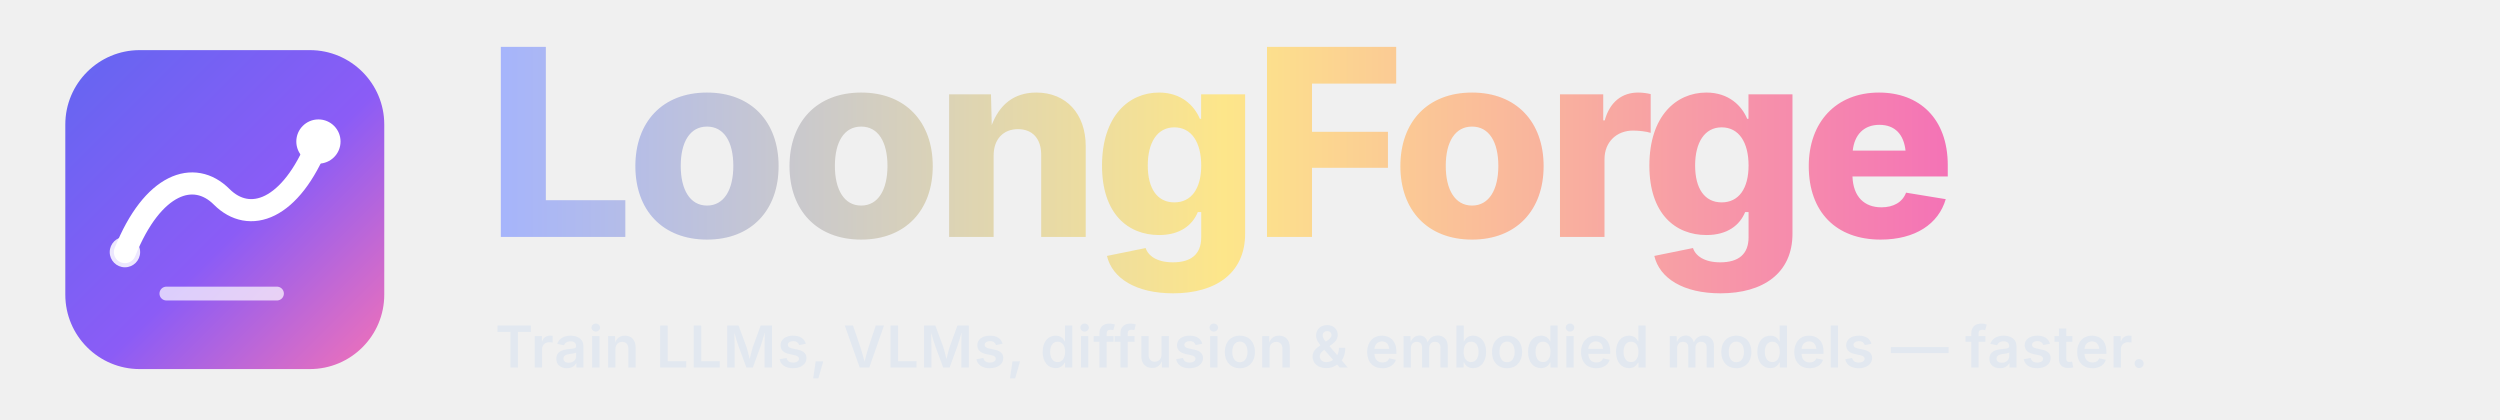
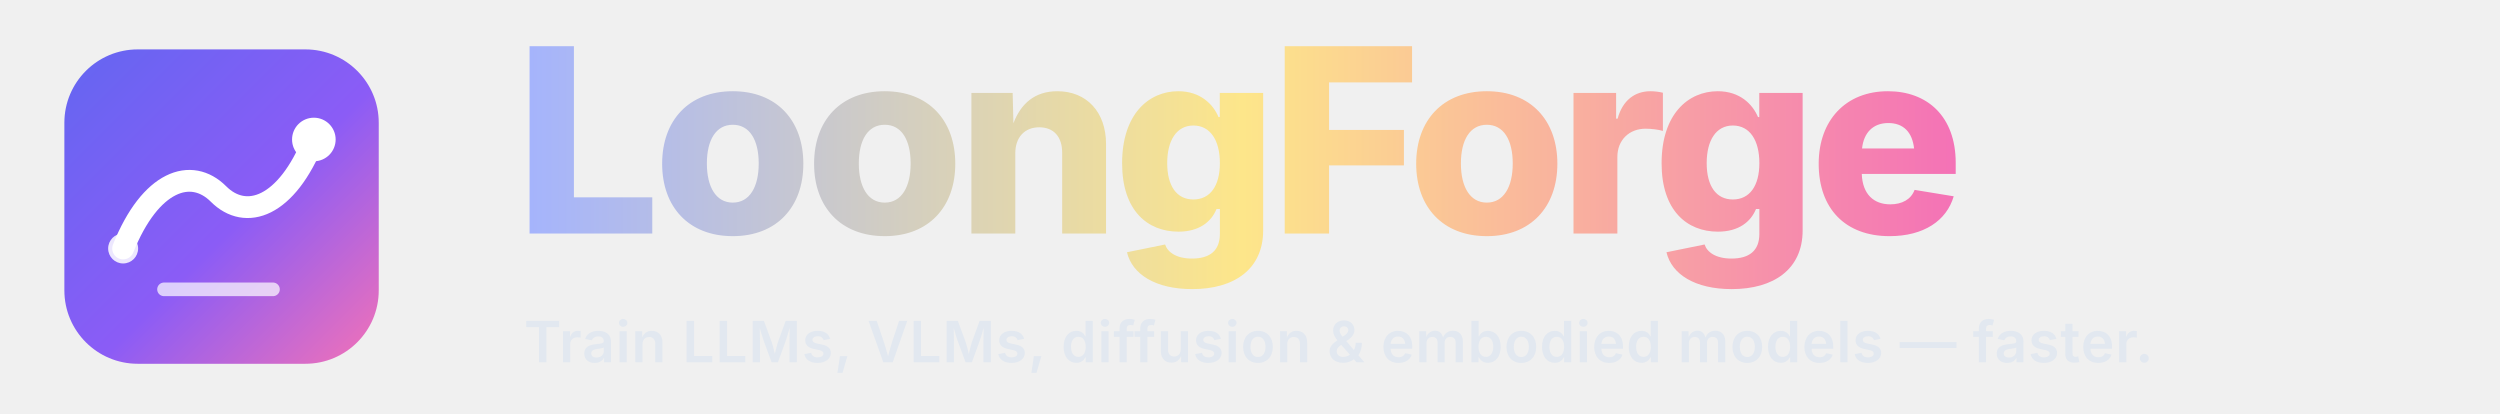
- <svg xmlns="http://www.w3.org/2000/svg" viewBox="0 0 823 138" width="823" height="138" role="img" aria-label="LoongForge — Train LLMs, VLMs, diffusion and embodied models, faster.">
+ <svg xmlns="http://www.w3.org/2000/svg" viewBox="0 0 835 138" width="835" height="138" role="img" aria-label="LoongForge — Train LLMs, VLMs, diffusion and embodied models, faster.">
  <defs>
    <linearGradient id="lf-icon" x1="0" y1="0" x2="1" y2="1">
      <stop offset="0%" stop-color="#6366F1" />
      <stop offset="55%" stop-color="#8B5CF6" />
      <stop offset="100%" stop-color="#F472B6" />
    </linearGradient>
    <linearGradient id="lf-text" x1="0" y1="0" x2="1" y2="0">
      <stop offset="0%" stop-color="#A5B4FC" />
      <stop offset="50%" stop-color="#FDE68A" />
      <stop offset="100%" stop-color="#F472B6" />
    </linearGradient>
  </defs>
  <g transform="translate(18,13) scale(1.75)">
    <rect x="2" y="2" width="60" height="60" rx="14" fill="url(#lf-icon)" />
    <g transform="translate(32,32) scale(1.3) translate(-32.45,-33.85)">
      <path d="M18 40 C 22 30, 28 28, 32 32 C 36 36, 42 34, 46 24" stroke="#fff" stroke-width="3.2" stroke-linecap="round" fill="none" />
      <circle cx="46" cy="24" r="3.2" fill="#fff" />
      <circle cx="18" cy="40" r="2.2" fill="#fff" opacity="0.85" />
      <path d="M24 46 L40 46" stroke="#fff" stroke-width="2" stroke-linecap="round" opacity="0.7" />
    </g>
  </g>
-   <text x="160" y="78" font-family="'Inter','Helvetica Neue','PingFang SC','Microsoft YaHei',Arial,sans-serif" font-weight="800" font-size="86" letter-spacing="-2.5" fill="url(#lf-text)">LoongForge</text>
-   <text x="163" y="121" font-family="'Inter','Helvetica Neue','PingFang SC','Microsoft YaHei',Arial,sans-serif" font-weight="600" font-size="19" letter-spacing="0.3" fill="#E2E8F0">Train LLMs, VLMs, diffusion &amp; embodied models — faster.</text>
+   <text x="172" y="78" font-family="'Inter','Helvetica Neue','PingFang SC','Microsoft YaHei',Arial,sans-serif" font-weight="800" font-size="86" letter-spacing="-2.5" fill="url(#lf-text)">LoongForge</text>
+   <text x="175" y="121" font-family="'Inter','Helvetica Neue','PingFang SC','Microsoft YaHei',Arial,sans-serif" font-weight="600" font-size="19" letter-spacing="0.3" fill="#E2E8F0">Train LLMs, VLMs, diffusion &amp; embodied models — faster.</text>
</svg>
